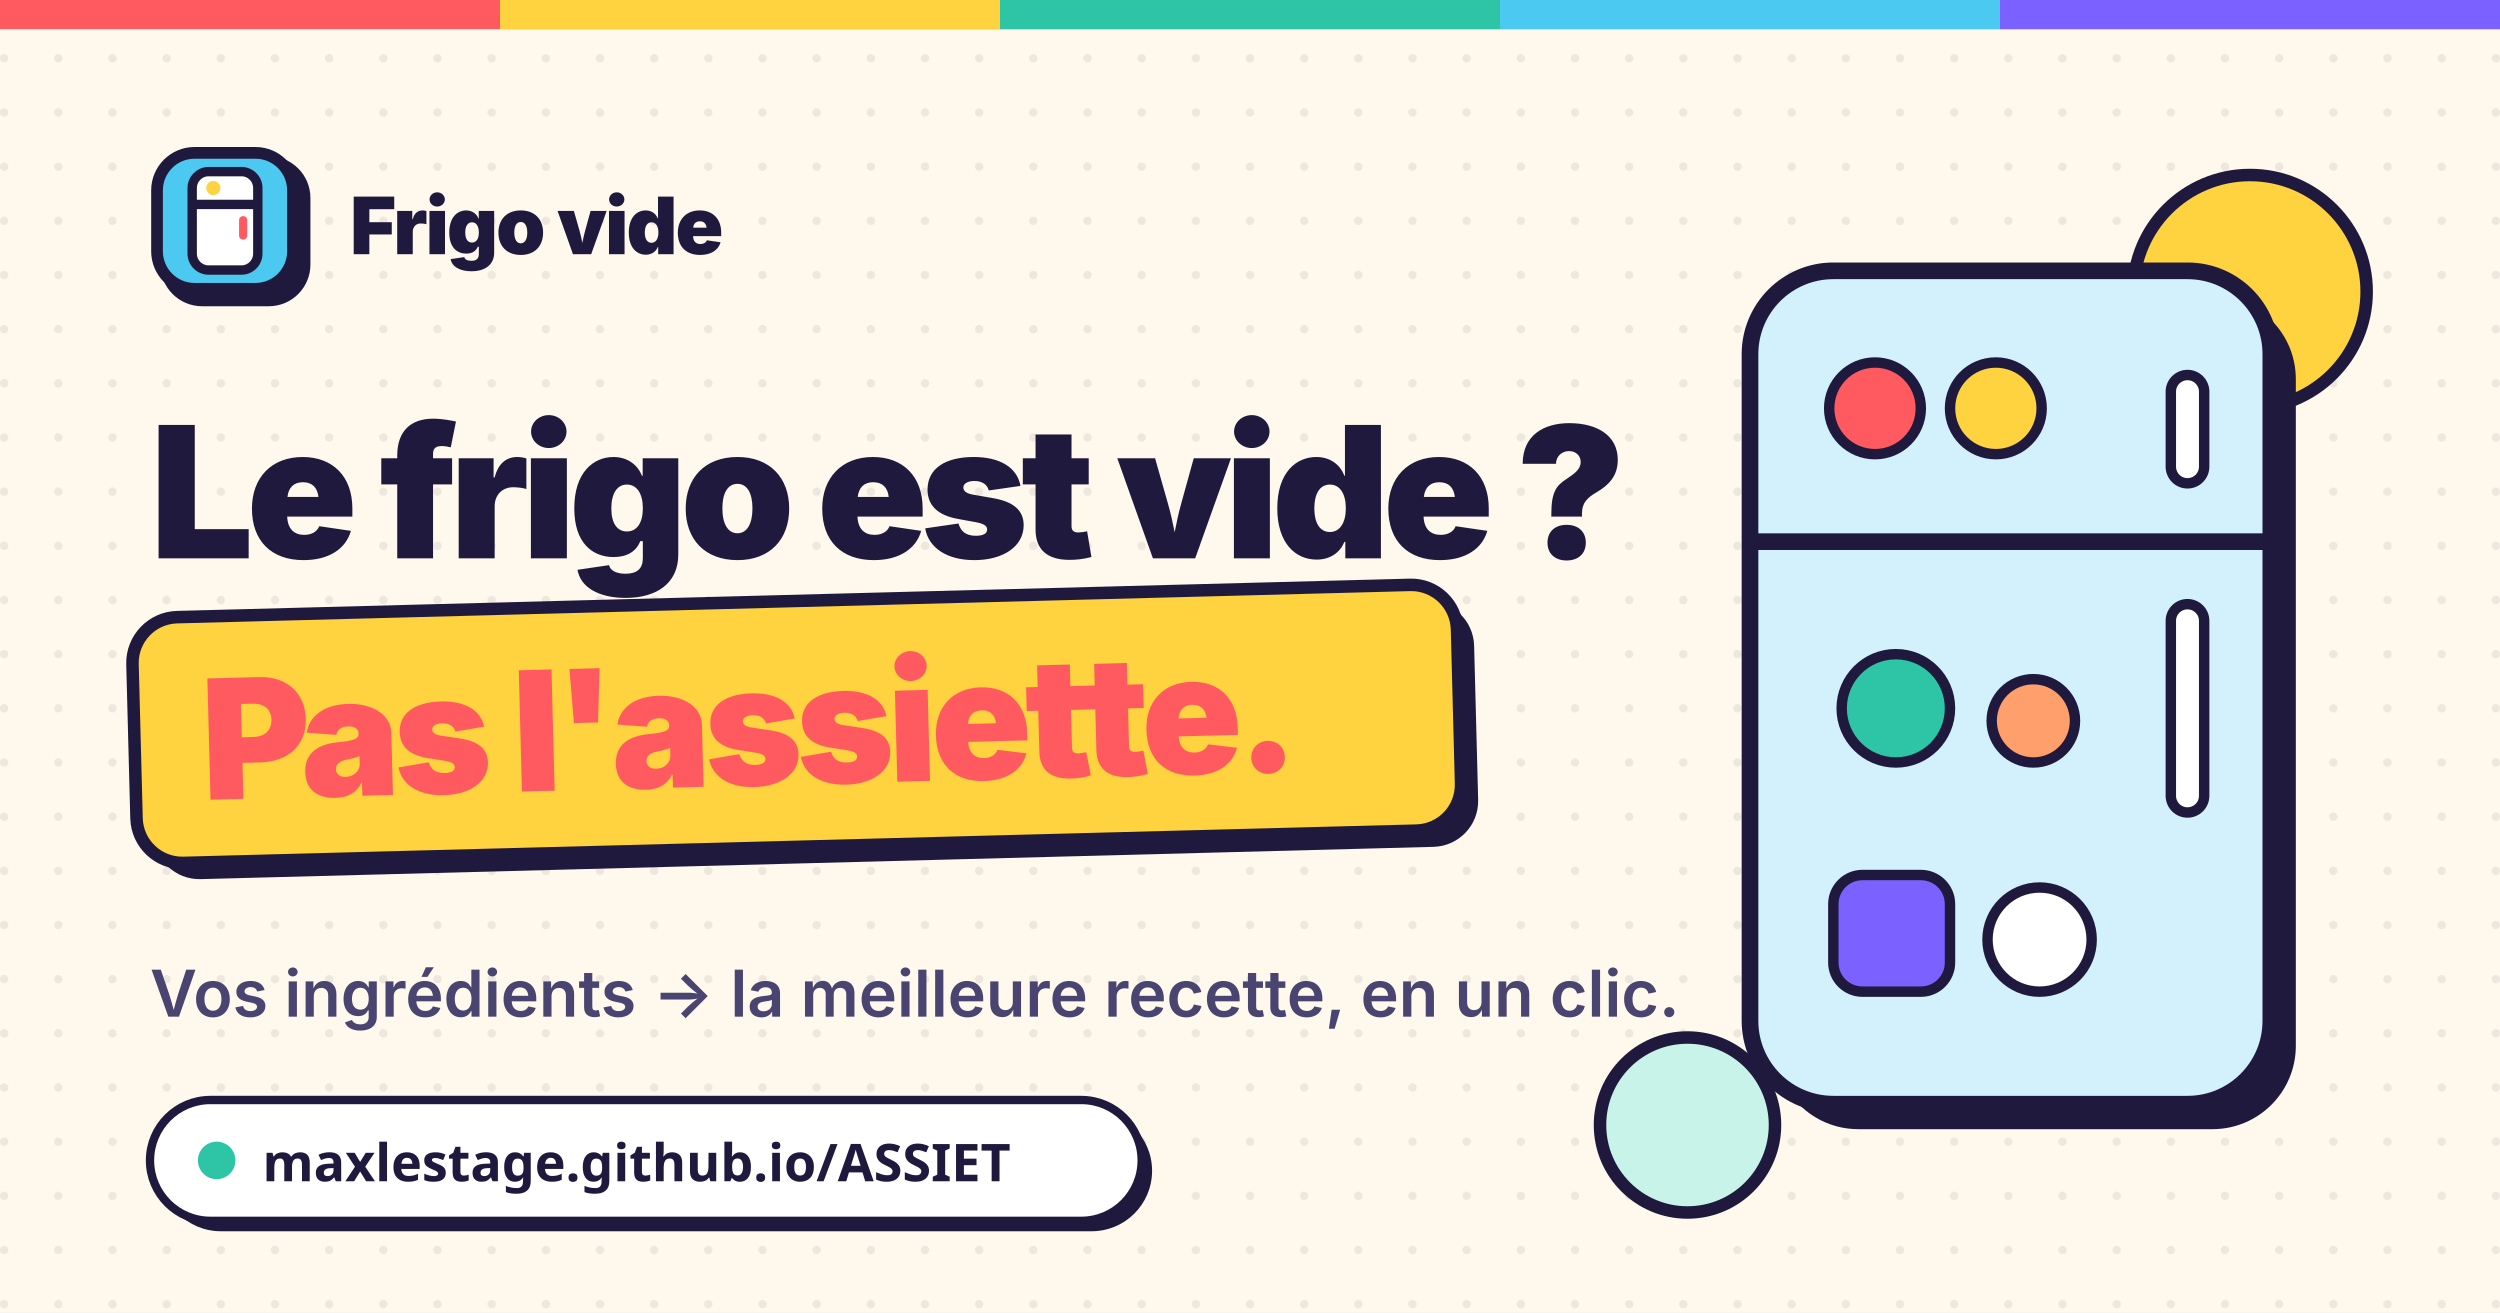
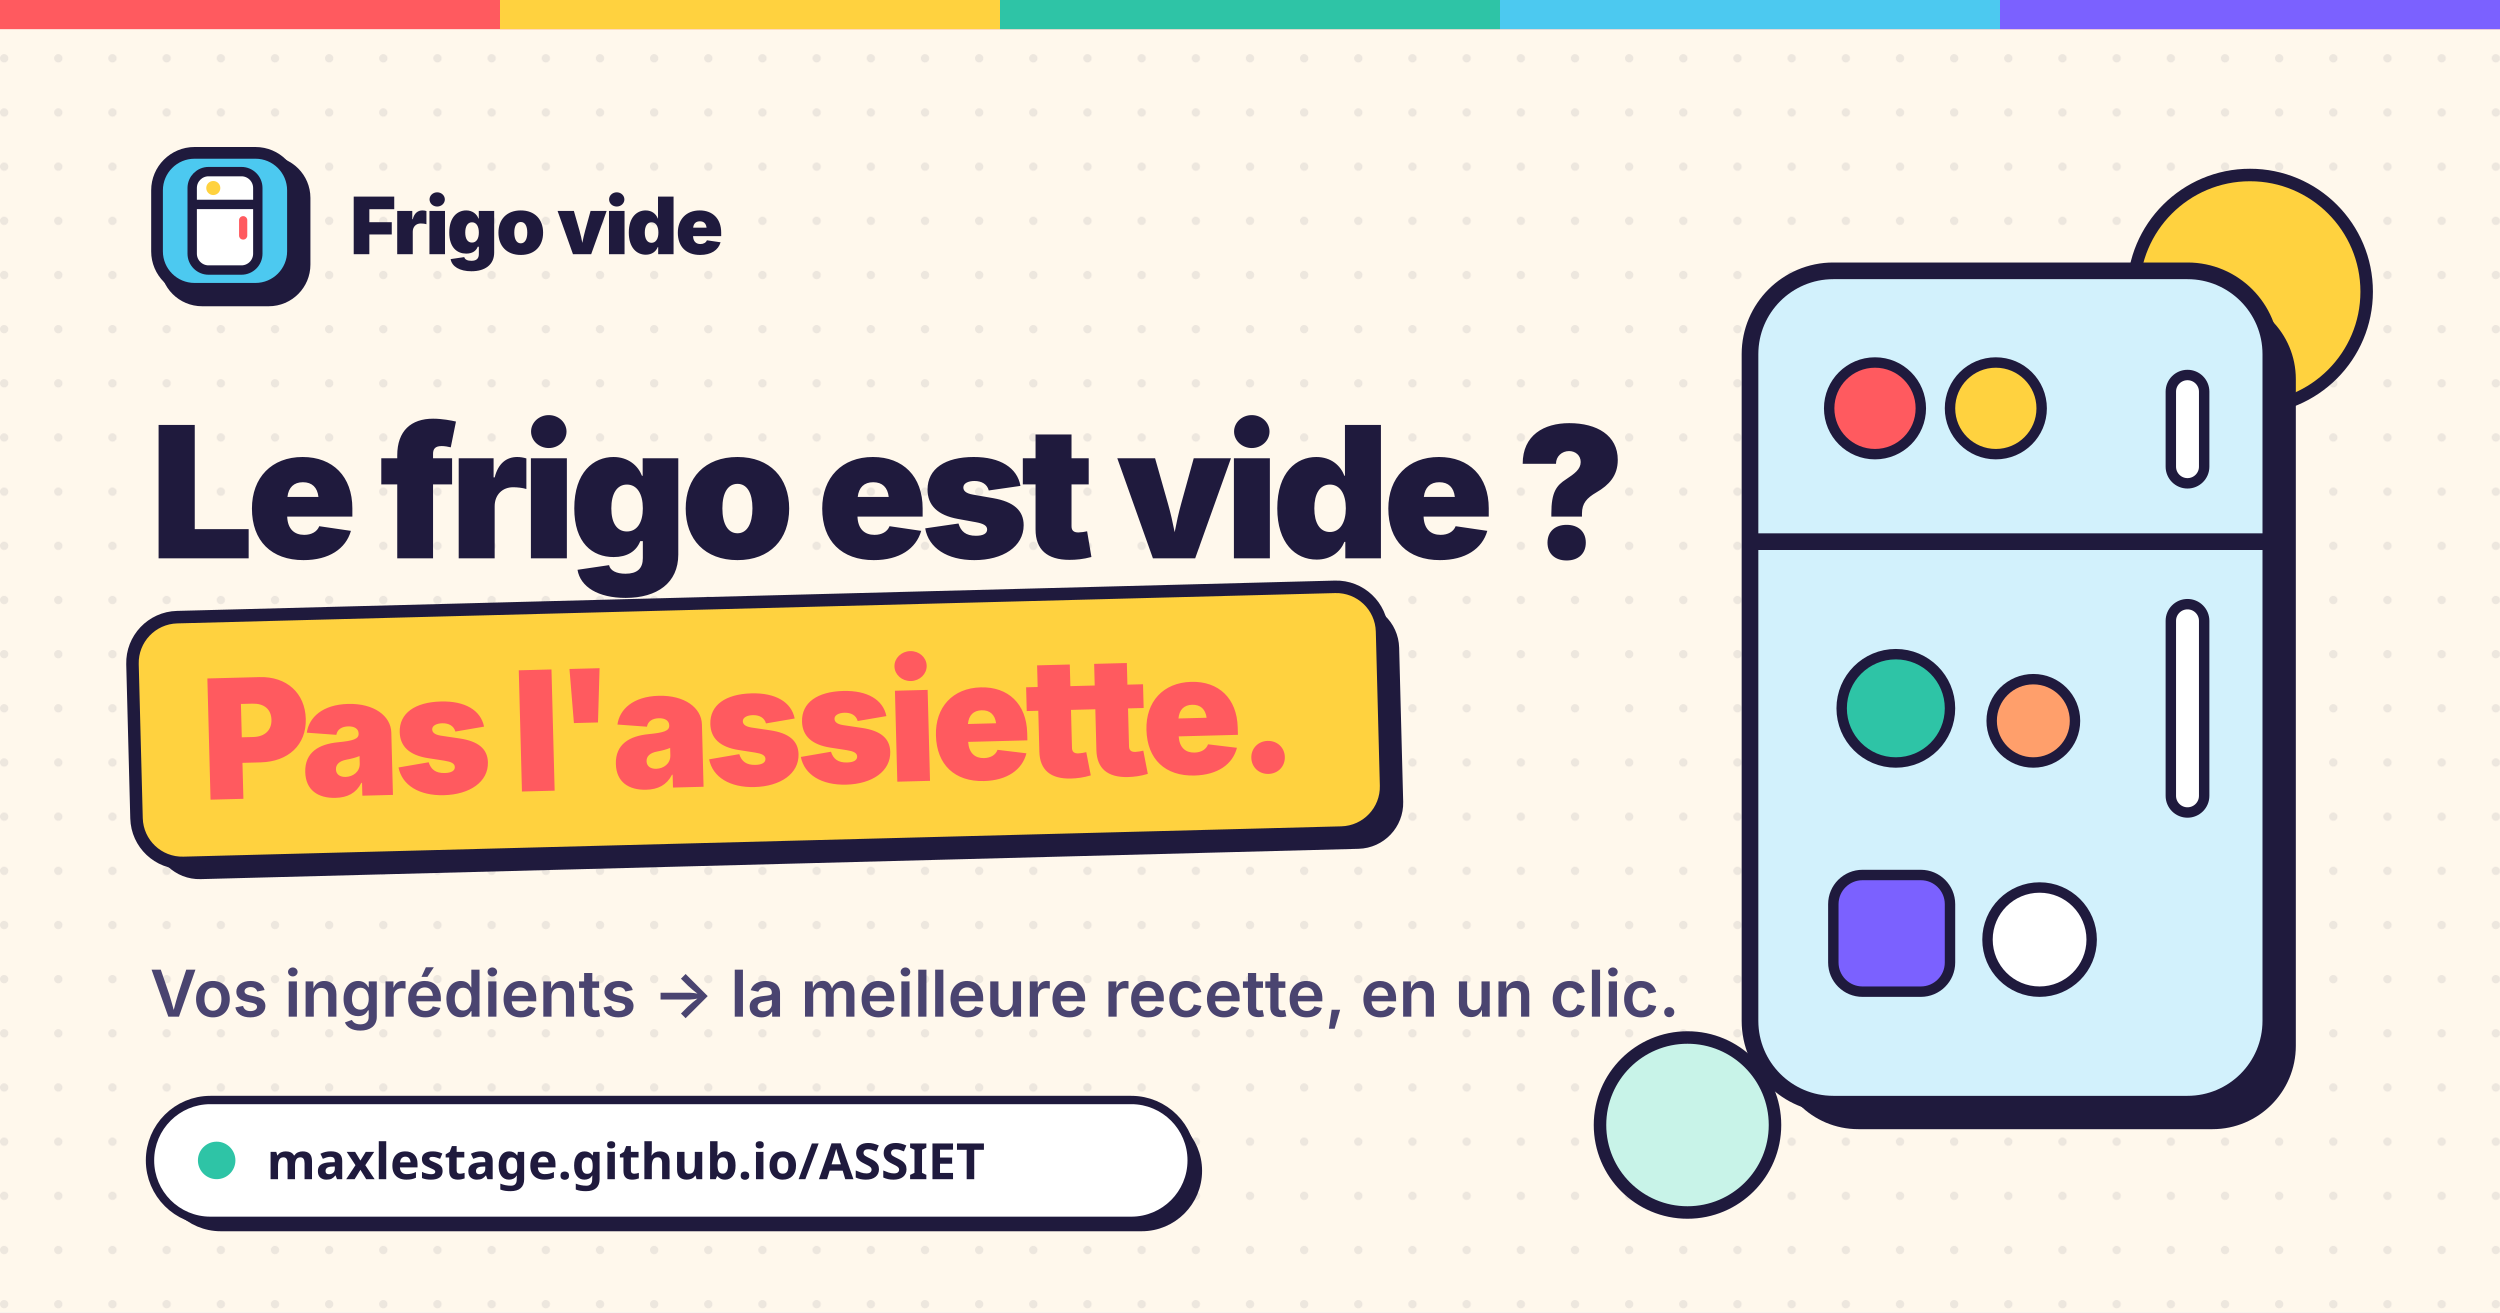
<svg xmlns="http://www.w3.org/2000/svg" viewBox="0 0 1200 630" width="1200" height="630">
  <defs>
    <pattern id="dots" width="26" height="26" patternUnits="userSpaceOnUse">
      <circle cx="2" cy="2" r="2" fill="#1f1a3d" opacity=".08" />
    </pattern>
  </defs>
  <rect width="1200" height="630" fill="#fff8ec" />
  <rect width="1200" height="630" fill="url(#dots)" />
  <rect x="0" y="0" width="1200" height="14" fill="#ff5a5f" />
  <rect x="240" y="0" width="240" height="14" fill="#ffd23f" />
  <rect x="480" y="0" width="240" height="14" fill="#2ec4a6" />
  <rect x="720" y="0" width="240" height="14" fill="#4cc9f0" />
  <rect x="960" y="0" width="240" height="14" fill="#7b61ff" />
  <g transform="translate(72 70)">
    <rect x="5" y="5" width="72" height="72" rx="20" fill="#1f1a3d" />
    <g transform="scale(1.125)">
      <rect x="3" y="3" width="58" height="58" rx="16" fill="#4cc9f0" stroke="#1f1a3d" stroke-width="5" />
      <rect x="18" y="11" width="28" height="42" rx="7" fill="#fff" stroke="#1f1a3d" stroke-width="4" />
      <line x1="18" y1="25" x2="46" y2="25" stroke="#1f1a3d" stroke-width="4" />
      <rect x="38" y="30" width="3.5" height="10" rx="1.7" fill="#ff5a5f" />
      <circle cx="27" cy="18" r="3" fill="#ffd23f" />
    </g>
    <text x="96" y="52" font-family="Inter" font-size="38" font-weight="900" fill="#1f1a3d" letter-spacing="-1">Frigo vide</text>
  </g>
  <text x="72" y="268" font-family="Inter" font-size="88" font-weight="900" fill="#1f1a3d" letter-spacing="-3.5">Le frigo est vide ?</text>
  <g transform="rotate(-1.5 400 330)">
-     <rect x="72" y="296" width="636" height="118" rx="22" fill="#1f1a3d" />
-     <rect x="64" y="288" width="636" height="118" rx="22" fill="#ffd23f" stroke="#1f1a3d" stroke-width="6" />
-     <text x="96" y="376" font-family="Inter" font-size="80" font-weight="900" fill="#ff5a5f" letter-spacing="-3">Pas l'assiette.</text>
+     <rect x="72" y="296" width="600" height="118" rx="22" fill="#1f1a3d" />
+     <rect x="64" y="288" width="600" height="118" rx="22" fill="#ffd23f" stroke="#1f1a3d" stroke-width="6" />
+     <text x="96" y="376" textLength="536" lengthAdjust="spacingAndGlyphs" font-family="Inter" font-size="80" font-weight="900" fill="#ff5a5f" letter-spacing="-3">Pas l'assiette.</text>
  </g>
  <text x="72" y="488" font-family="Inter" font-size="31" font-weight="600" fill="#4a4470">Vos ingrédients → la meilleure recette, en un clic.</text>
  <g transform="translate(72 528)">
-     <rect x="5" y="5" width="476" height="58" rx="29" fill="#1f1a3d" />
-     <rect x="0" y="0" width="476" height="58" rx="29" fill="#fff" stroke="#1f1a3d" stroke-width="4" />
+     <rect x="5" y="5" width="500" height="58" rx="29" fill="#1f1a3d" />
+     <rect x="0" y="0" width="500" height="58" rx="29" fill="#fff" stroke="#1f1a3d" stroke-width="4" />
    <circle cx="32" cy="29" r="9" fill="#2ec4a6" />
-     <text x="54" y="39" font-family="JetBrains Mono" font-size="25" font-weight="800" fill="#1f1a3d">maxlestage.github.io/ASSIET</text>
+     <text x="56" y="38" textLength="414" lengthAdjust="spacingAndGlyphs" font-family="JetBrains Mono" font-size="24" font-weight="800" fill="#1f1a3d">maxlestage.github.io/ASSIET</text>
  </g>
  <g transform="translate(830 120)">
    <circle cx="250" cy="20" r="56" fill="#ffd23f" stroke="#1f1a3d" stroke-width="6" />
    <circle cx="-20" cy="420" r="42" fill="#c8f3e8" stroke="#1f1a3d" stroke-width="6" />
    <rect x="22" y="22" width="250" height="400" rx="40" fill="#1f1a3d" />
    <rect x="10" y="10" width="250" height="400" rx="40" fill="#d2f1fc" stroke="#1f1a3d" stroke-width="8" />
    <line x1="10" y1="140" x2="260" y2="140" stroke="#1f1a3d" stroke-width="8" />
    <rect x="212" y="60" width="16" height="52" rx="8" fill="#fff" stroke="#1f1a3d" stroke-width="5" />
    <rect x="212" y="170" width="16" height="100" rx="8" fill="#fff" stroke="#1f1a3d" stroke-width="5" />
    <circle cx="70" cy="76" r="22" fill="#ff5a5f" stroke="#1f1a3d" stroke-width="5" />
    <circle cx="128" cy="76" r="22" fill="#ffd23f" stroke="#1f1a3d" stroke-width="5" />
    <circle cx="80" cy="220" r="26" fill="#2ec4a6" stroke="#1f1a3d" stroke-width="5" />
    <circle cx="146" cy="226" r="20" fill="#ff9f6b" stroke="#1f1a3d" stroke-width="5" />
    <rect x="50" y="300" width="56" height="56" rx="14" fill="#7b61ff" stroke="#1f1a3d" stroke-width="5" />
    <rect x="124" y="306" width="50" height="50" rx="25" fill="#fff" stroke="#1f1a3d" stroke-width="5" />
  </g>
</svg>
